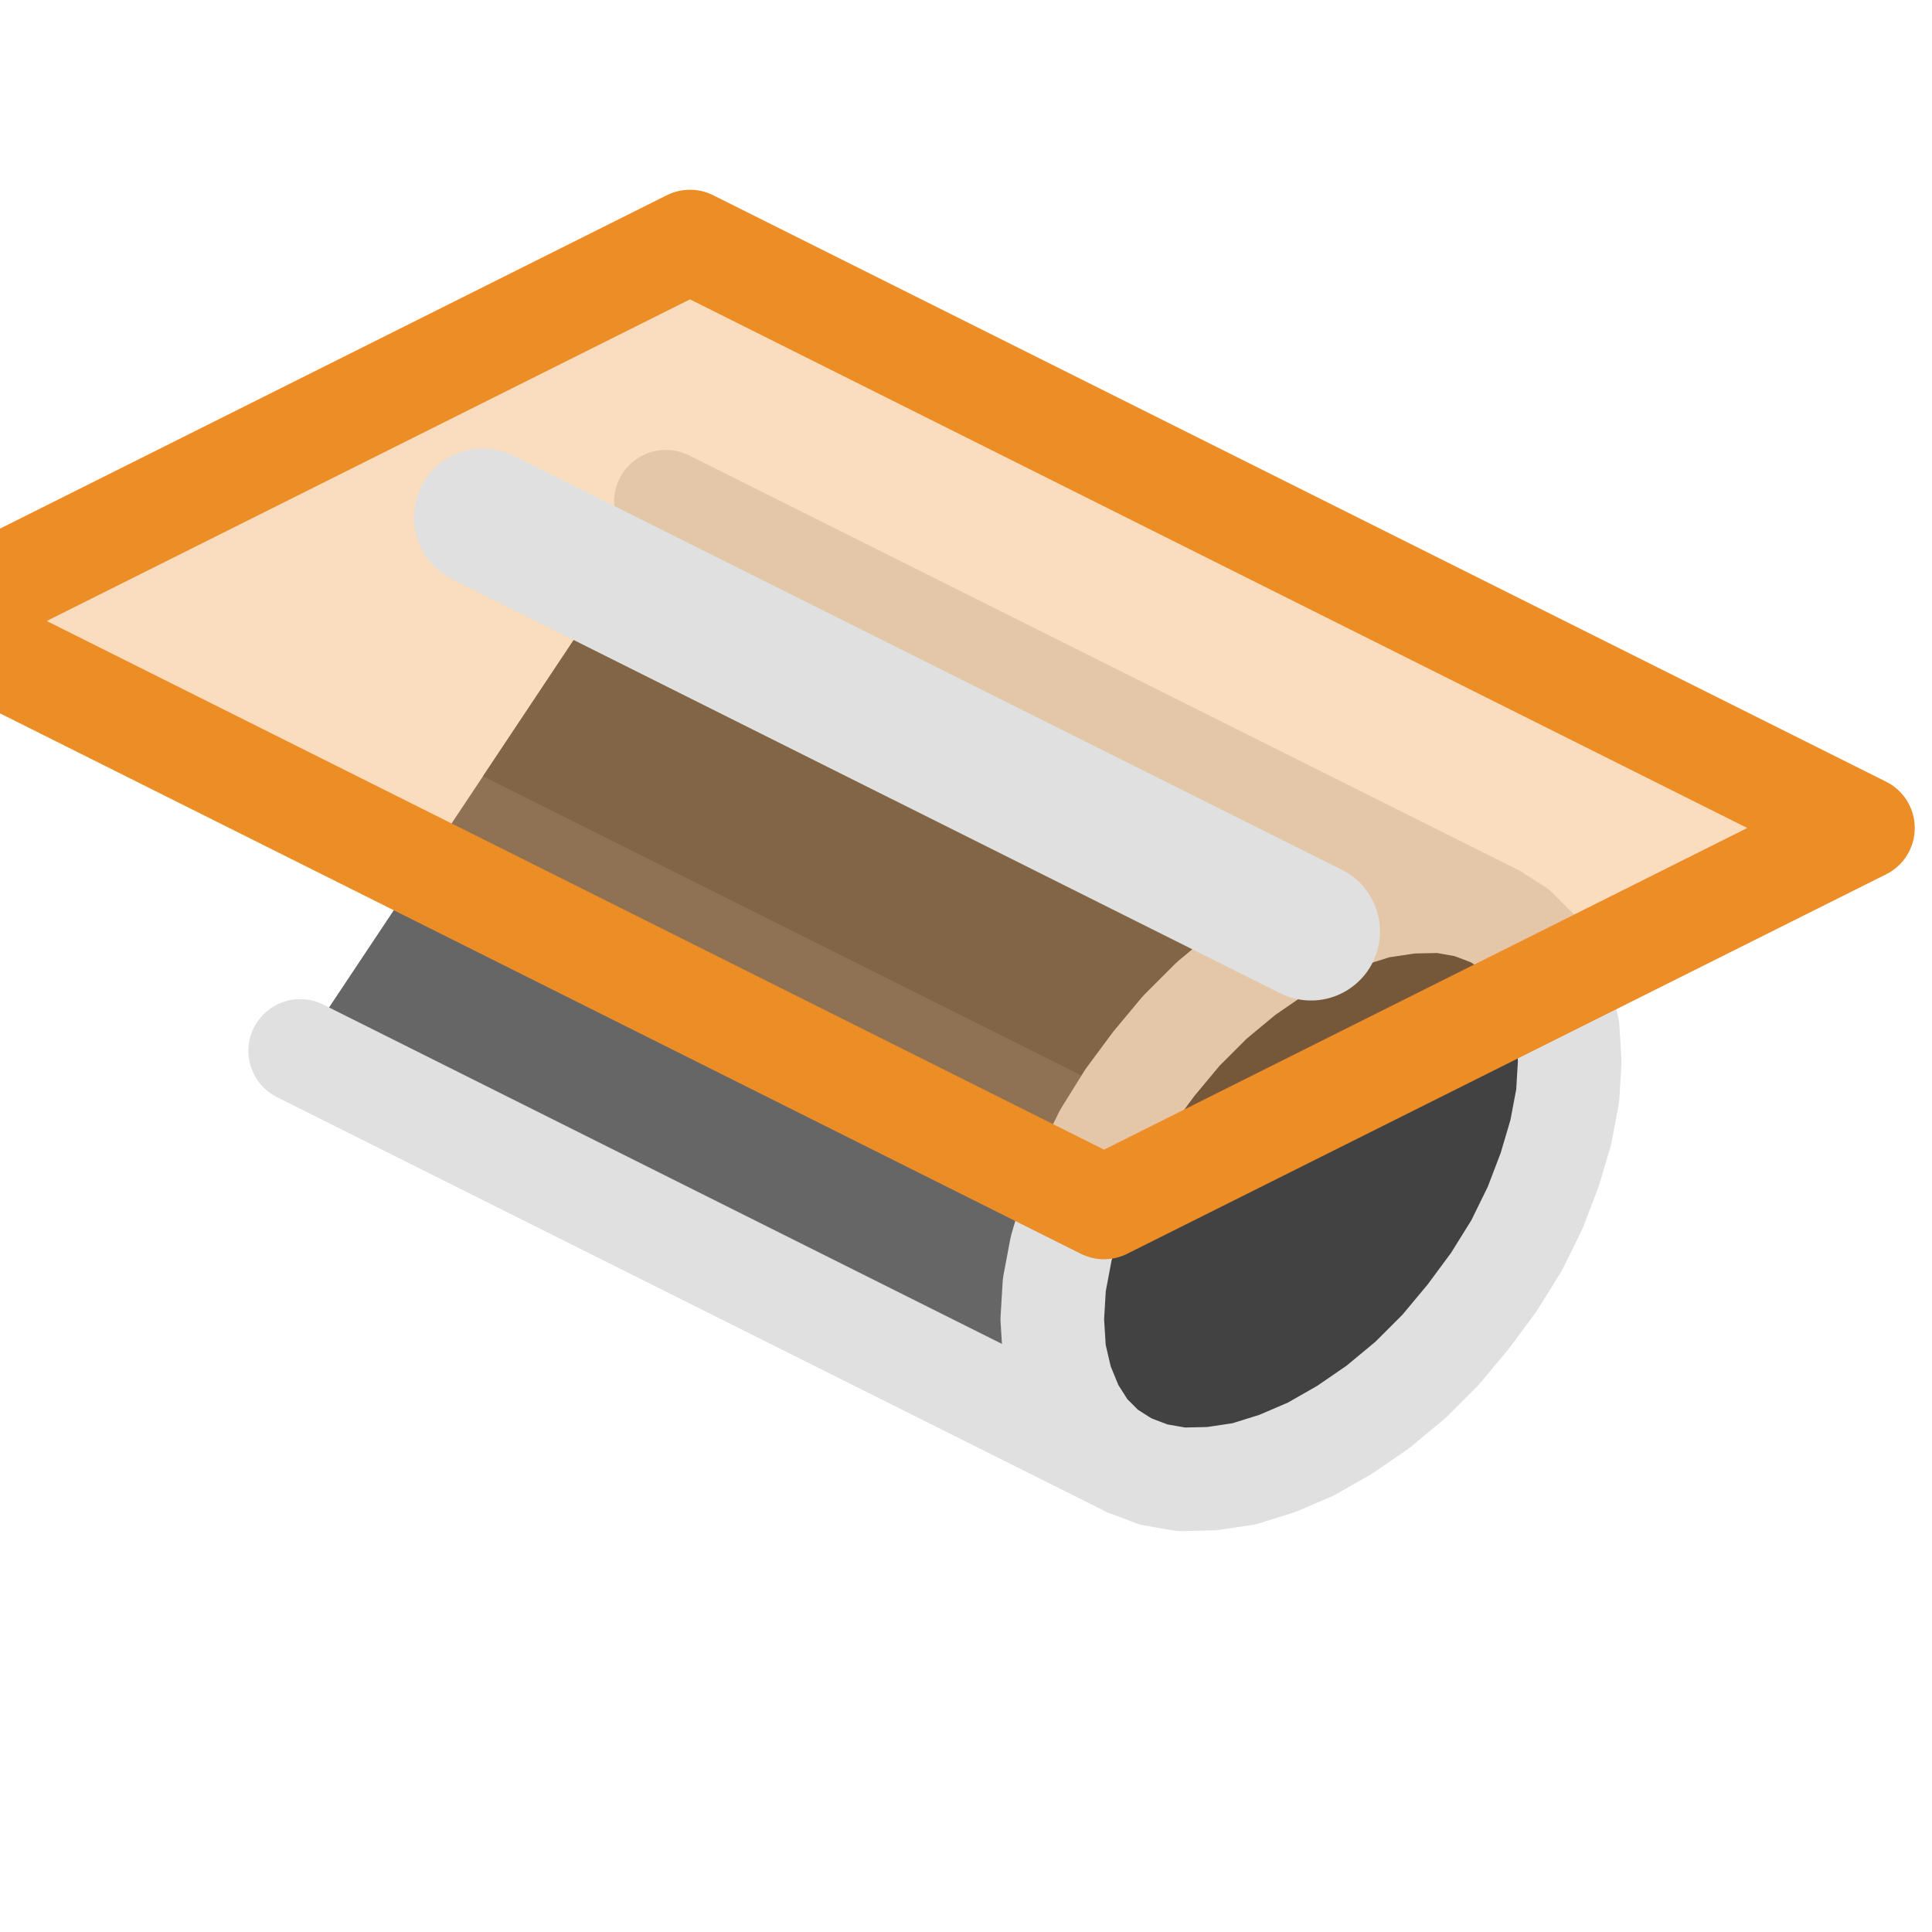
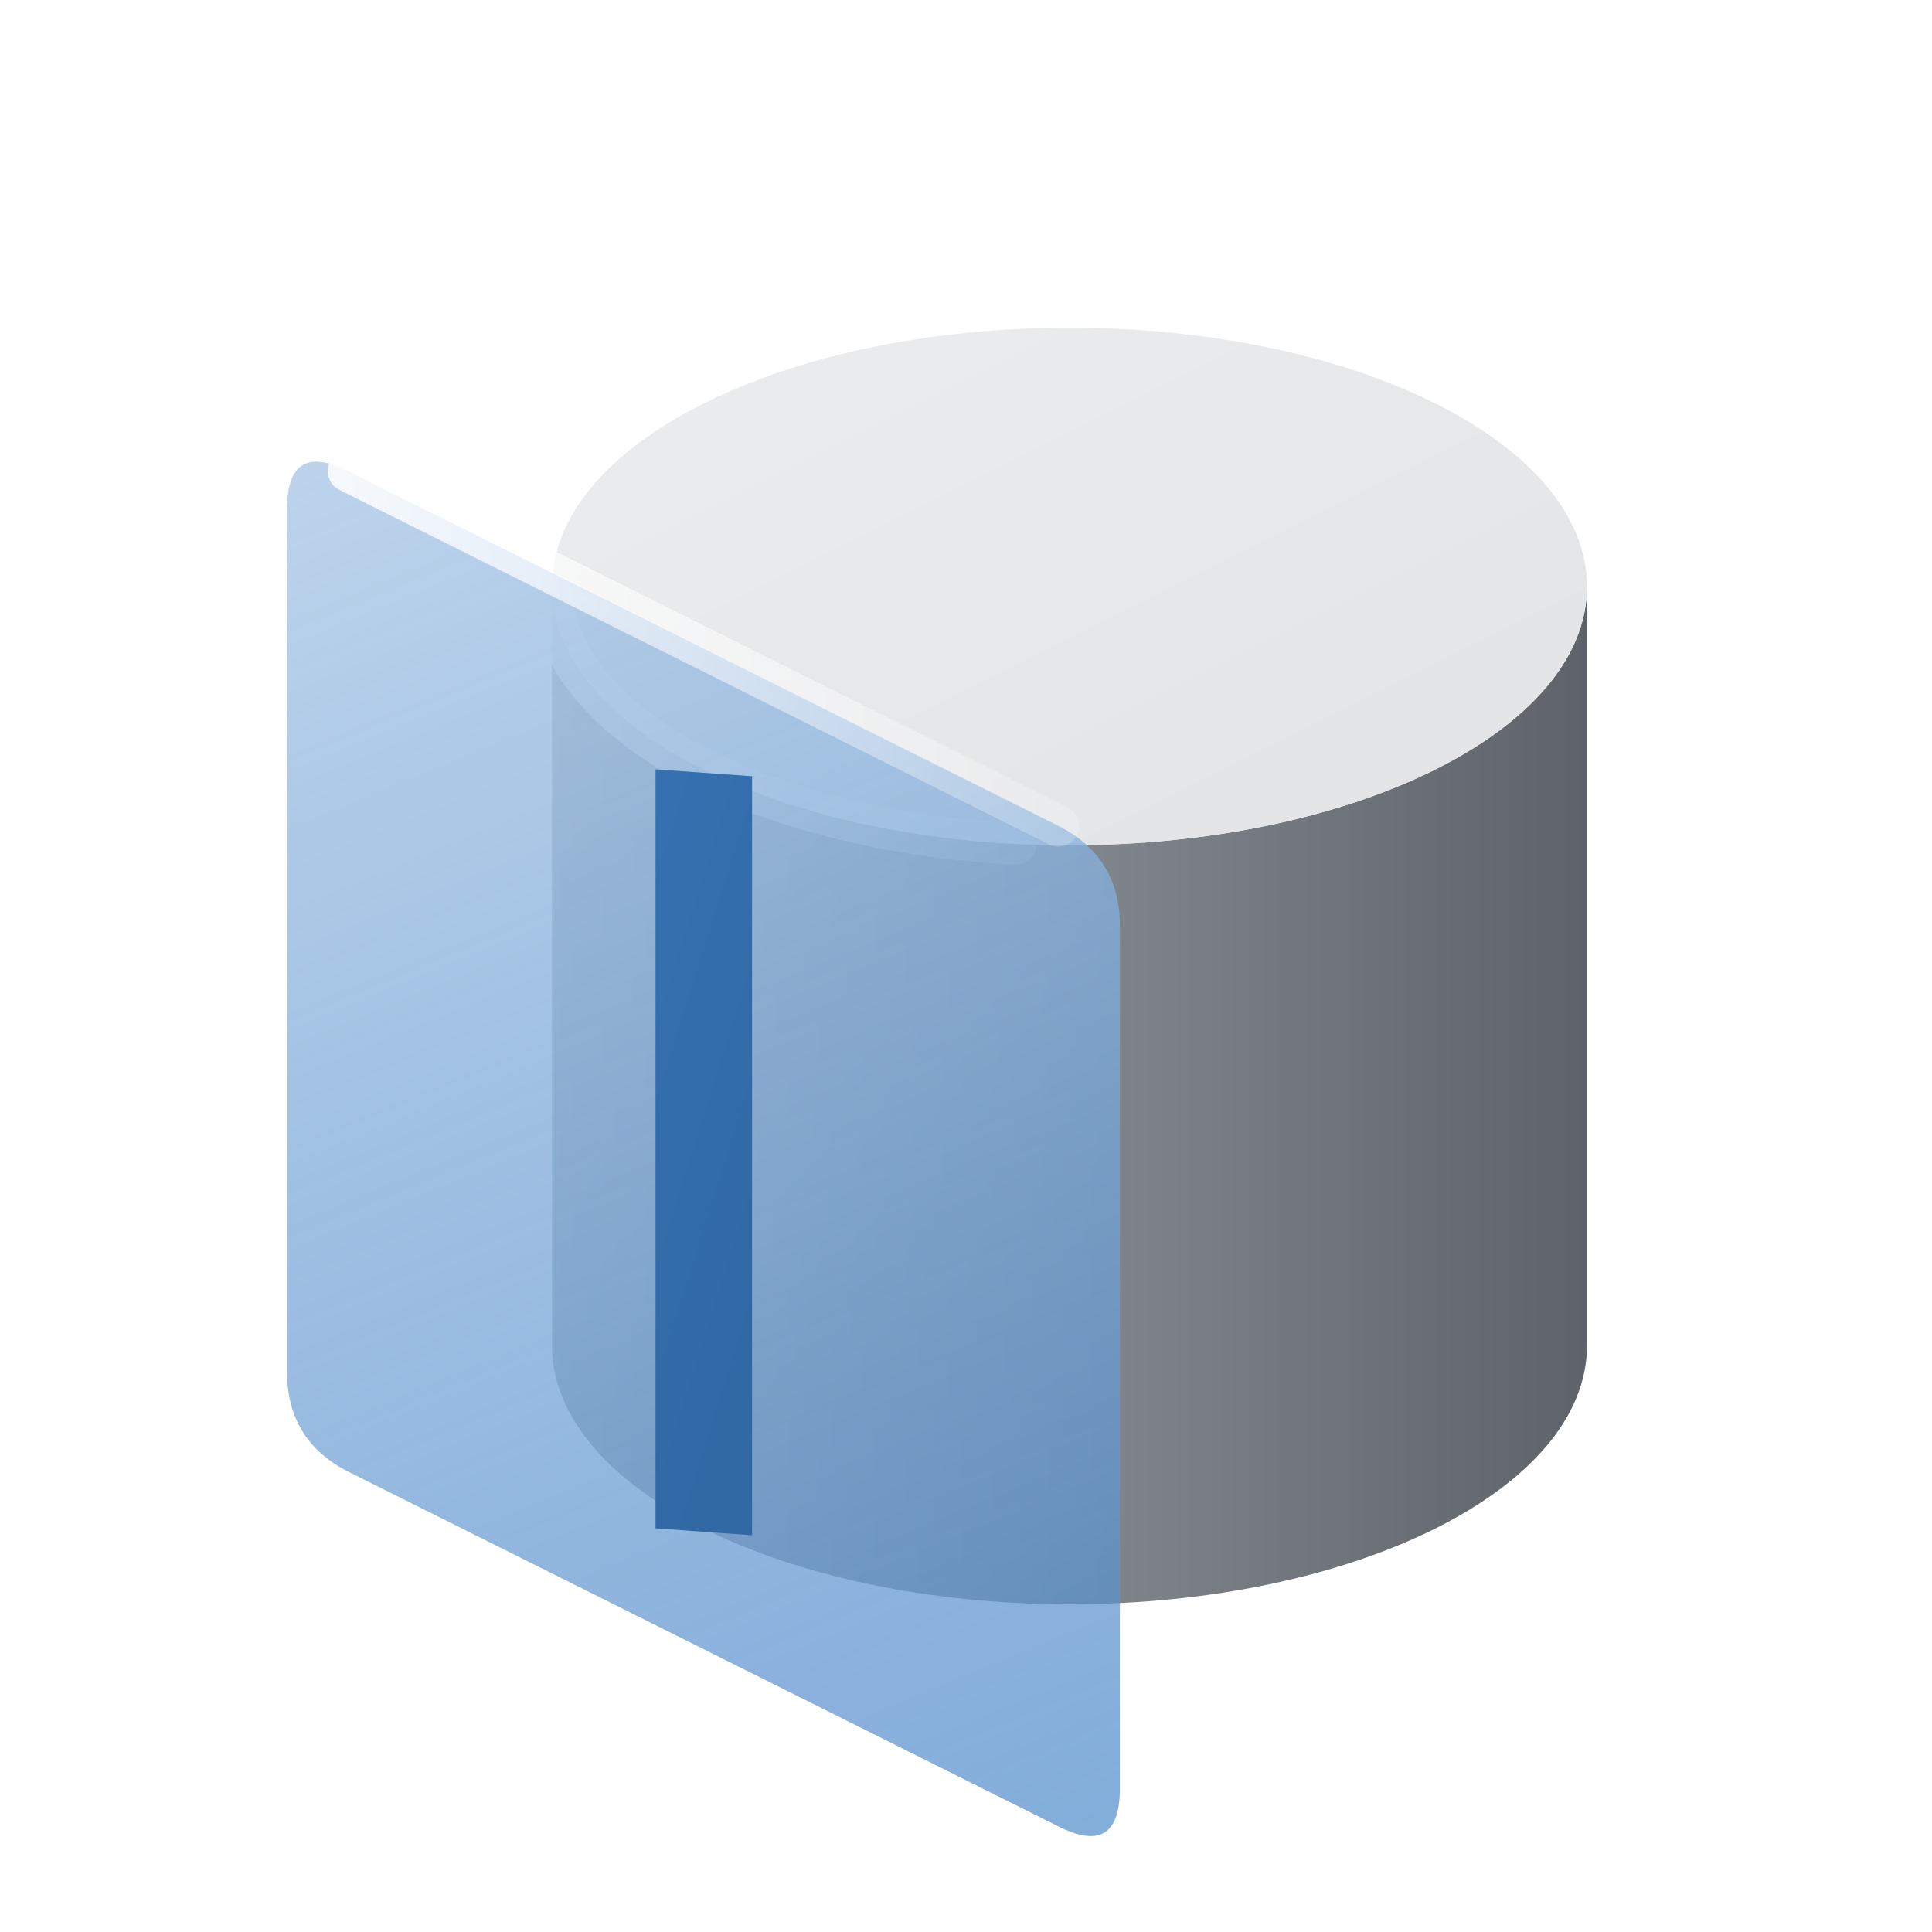
- <svg xmlns="http://www.w3.org/2000/svg" viewBox="0 0 28 28" fill="none" stroke-linecap="round" stroke-linejoin="round">
-   <path d="M9.65 7.27 L21.65 13.27 L16.35 21.23 L4.35 15.23Z" fill="#666666" />
-   <path d="M9.65 7.27 L21.65 13.27 L19 17.25 L7 11.25Z" fill="#545454" />
-   <path d="M15.25 19.12 L15.28 18.62 L15.38 18.09 L15.54 17.55 L15.75 17 L16.02 16.45 L16.35 15.92 L16.72 15.42 L17.12 14.94 L17.56 14.5 L18.03 14.11 L18.51 13.78 L19 13.5 L19.49 13.29 L19.97 13.14 L20.44 13.07 L20.88 13.06 L21.28 13.13 L21.65 13.27 L21.98 13.48 L22.25 13.75 L22.46 14.08 L22.62 14.47 L22.72 14.9 L22.75 15.38 L22.72 15.88 L22.62 16.41 L22.46 16.95 L22.25 17.5 L21.98 18.05 L21.65 18.58 L21.28 19.08 L20.88 19.56 L20.44 20 L19.97 20.39 L19.49 20.72 L19 21 L18.51 21.21 L18.03 21.36 L17.56 21.43 L17.12 21.44 L16.72 21.37 L16.35 21.23 L16.02 21.02 L15.75 20.75 L15.54 20.42 L15.38 20.03 L15.28 19.6 L15.25 19.12Z" fill="#424242" />
-   <path d="M9.65 7.27 L21.65 13.27" stroke="#E0E0E0" stroke-width="1.5" />
-   <path d="M4.35 15.23 L16.35 21.23" stroke="#E0E0E0" stroke-width="1.5" />
-   <path d="M15.25 19.12 L15.28 18.62 L15.38 18.09 L15.54 17.55 L15.75 17 L16.02 16.45 L16.35 15.92 L16.72 15.42 L17.12 14.94 L17.56 14.5 L18.03 14.11 L18.51 13.78 L19 13.5 L19.49 13.29 L19.97 13.14 L20.44 13.07 L20.88 13.06 L21.28 13.13 L21.65 13.27 L21.98 13.48 L22.25 13.75 L22.46 14.08 L22.62 14.47 L22.72 14.9 L22.75 15.38 L22.72 15.88 L22.62 16.41 L22.46 16.95 L22.25 17.5 L21.98 18.05 L21.65 18.58 L21.28 19.08 L20.88 19.56 L20.44 20 L19.97 20.39 L19.49 20.72 L19 21 L18.51 21.21 L18.03 21.36 L17.56 21.43 L17.12 21.44 L16.72 21.37 L16.35 21.23 L16.02 21.02 L15.75 20.75 L15.54 20.42 L15.38 20.03 L15.28 19.6 L15.25 19.12Z" stroke="#E0E0E0" stroke-width="1.5" />
-   <path d="M10 3.5 L27 12 L16 17.5 L-1 9Z" fill="#ED8D26" fill-opacity=".3" />
-   <path d="M10 3.5 L27 12 L16 17.5 L-1 9Z" stroke="#ED8D26" stroke-width="1.5" />
-   <path d="M7 7.5 L19 13.5" stroke="#E0E0E0" stroke-width="2" />
+ <svg xmlns="http://www.w3.org/2000/svg" viewBox="0 0 28 28" fill="none" stroke-linecap="round" stroke-linejoin="round" data-lit="2">
+   <defs>
+     <linearGradient id="g-PL-tansurfedge-sc" gradientUnits="userSpaceOnUse" x1="8" y1="0" x2="23" y2="0">
+       <stop offset="0" stop-color="#A6ABB0" />
+       <stop offset="1" stop-color="#5D6369" />
+     </linearGradient>
+     <linearGradient id="g-PL-tansurfedge-st" x1="0" y1="0" x2="1" y2="1">
+       <stop offset="0" stop-color="#ECEDEE" />
+       <stop offset="1" stop-color="#E1E3E5" />
+     </linearGradient>
+     <linearGradient id="g-PL-tansurfedge-hl" gradientUnits="userSpaceOnUse" x1="8" y1="0" x2="14.72" y2="0">
+       <stop offset="0" stop-color="#FFFFFF" stop-opacity="0.75" />
+       <stop offset="1" stop-color="#FFFFFF" stop-opacity="0.2" />
+     </linearGradient>
+     <linearGradient id="g-PL-tansurfedge-apg" gradientUnits="userSpaceOnUse" x1="5.97" y1="6.38" x2="14.42" y2="26.92">
+       <stop offset="0" stop-color="#B0CBE8" stop-opacity="0.85" />
+       <stop offset="1" stop-color="#4E8ACA" stop-opacity="0.7" />
+     </linearGradient>
+     <linearGradient id="g-PL-tansurfedge-hl2" gradientUnits="userSpaceOnUse" x1="5.05" y1="0" x2="15.34" y2="0">
+       <stop offset="0" stop-color="#FFFFFF" stop-opacity="0.85" />
+       <stop offset="1" stop-color="#FFFFFF" stop-opacity="0.2" />
+     </linearGradient>
+     <linearGradient id="g-PL-tansurfedge-as" x1="0" y1="0" x2="0.4" y2="1">
+       <stop offset="0" stop-color="#3571B1" />
+       <stop offset="1" stop-color="#3169A5" />
+     </linearGradient>
+   </defs>
+   <path d="M23 8.5A7.5 3.75 0 0 1 8 8.5L8 19.5A7.5 3.75 0 0 0 23 19.5Z" fill="url(#g-PL-tansurfedge-sc)" />
+   <ellipse cx="15.5" cy="8.5" rx="7.5" ry="3.75" fill="url(#g-PL-tansurfedge-st)" />
+   <path d="M8 8.63A7.5 3.75 0 0 0 14.72 12.23" stroke="url(#g-PL-tansurfedge-hl)" stroke-width="0.6" />
+   <path d="M4.16 7.38Q4.16 6.38 5.05 6.83L15.34 11.97Q16.23 12.42 16.23 13.42L16.23 25.92Q16.23 26.92 15.34 26.47L5.05 21.33Q4.16 20.88 4.16 19.88Z" fill="url(#g-PL-tansurfedge-apg)" />
+   <path d="M5.05 6.83L15.34 11.97" stroke="url(#g-PL-tansurfedge-hl2)" stroke-width="0.6" />
+   <path d="M9.5 11.15L10.9 11.25L10.9 22.25L9.5 22.15Z" fill="url(#g-PL-tansurfedge-as)" />
</svg>
